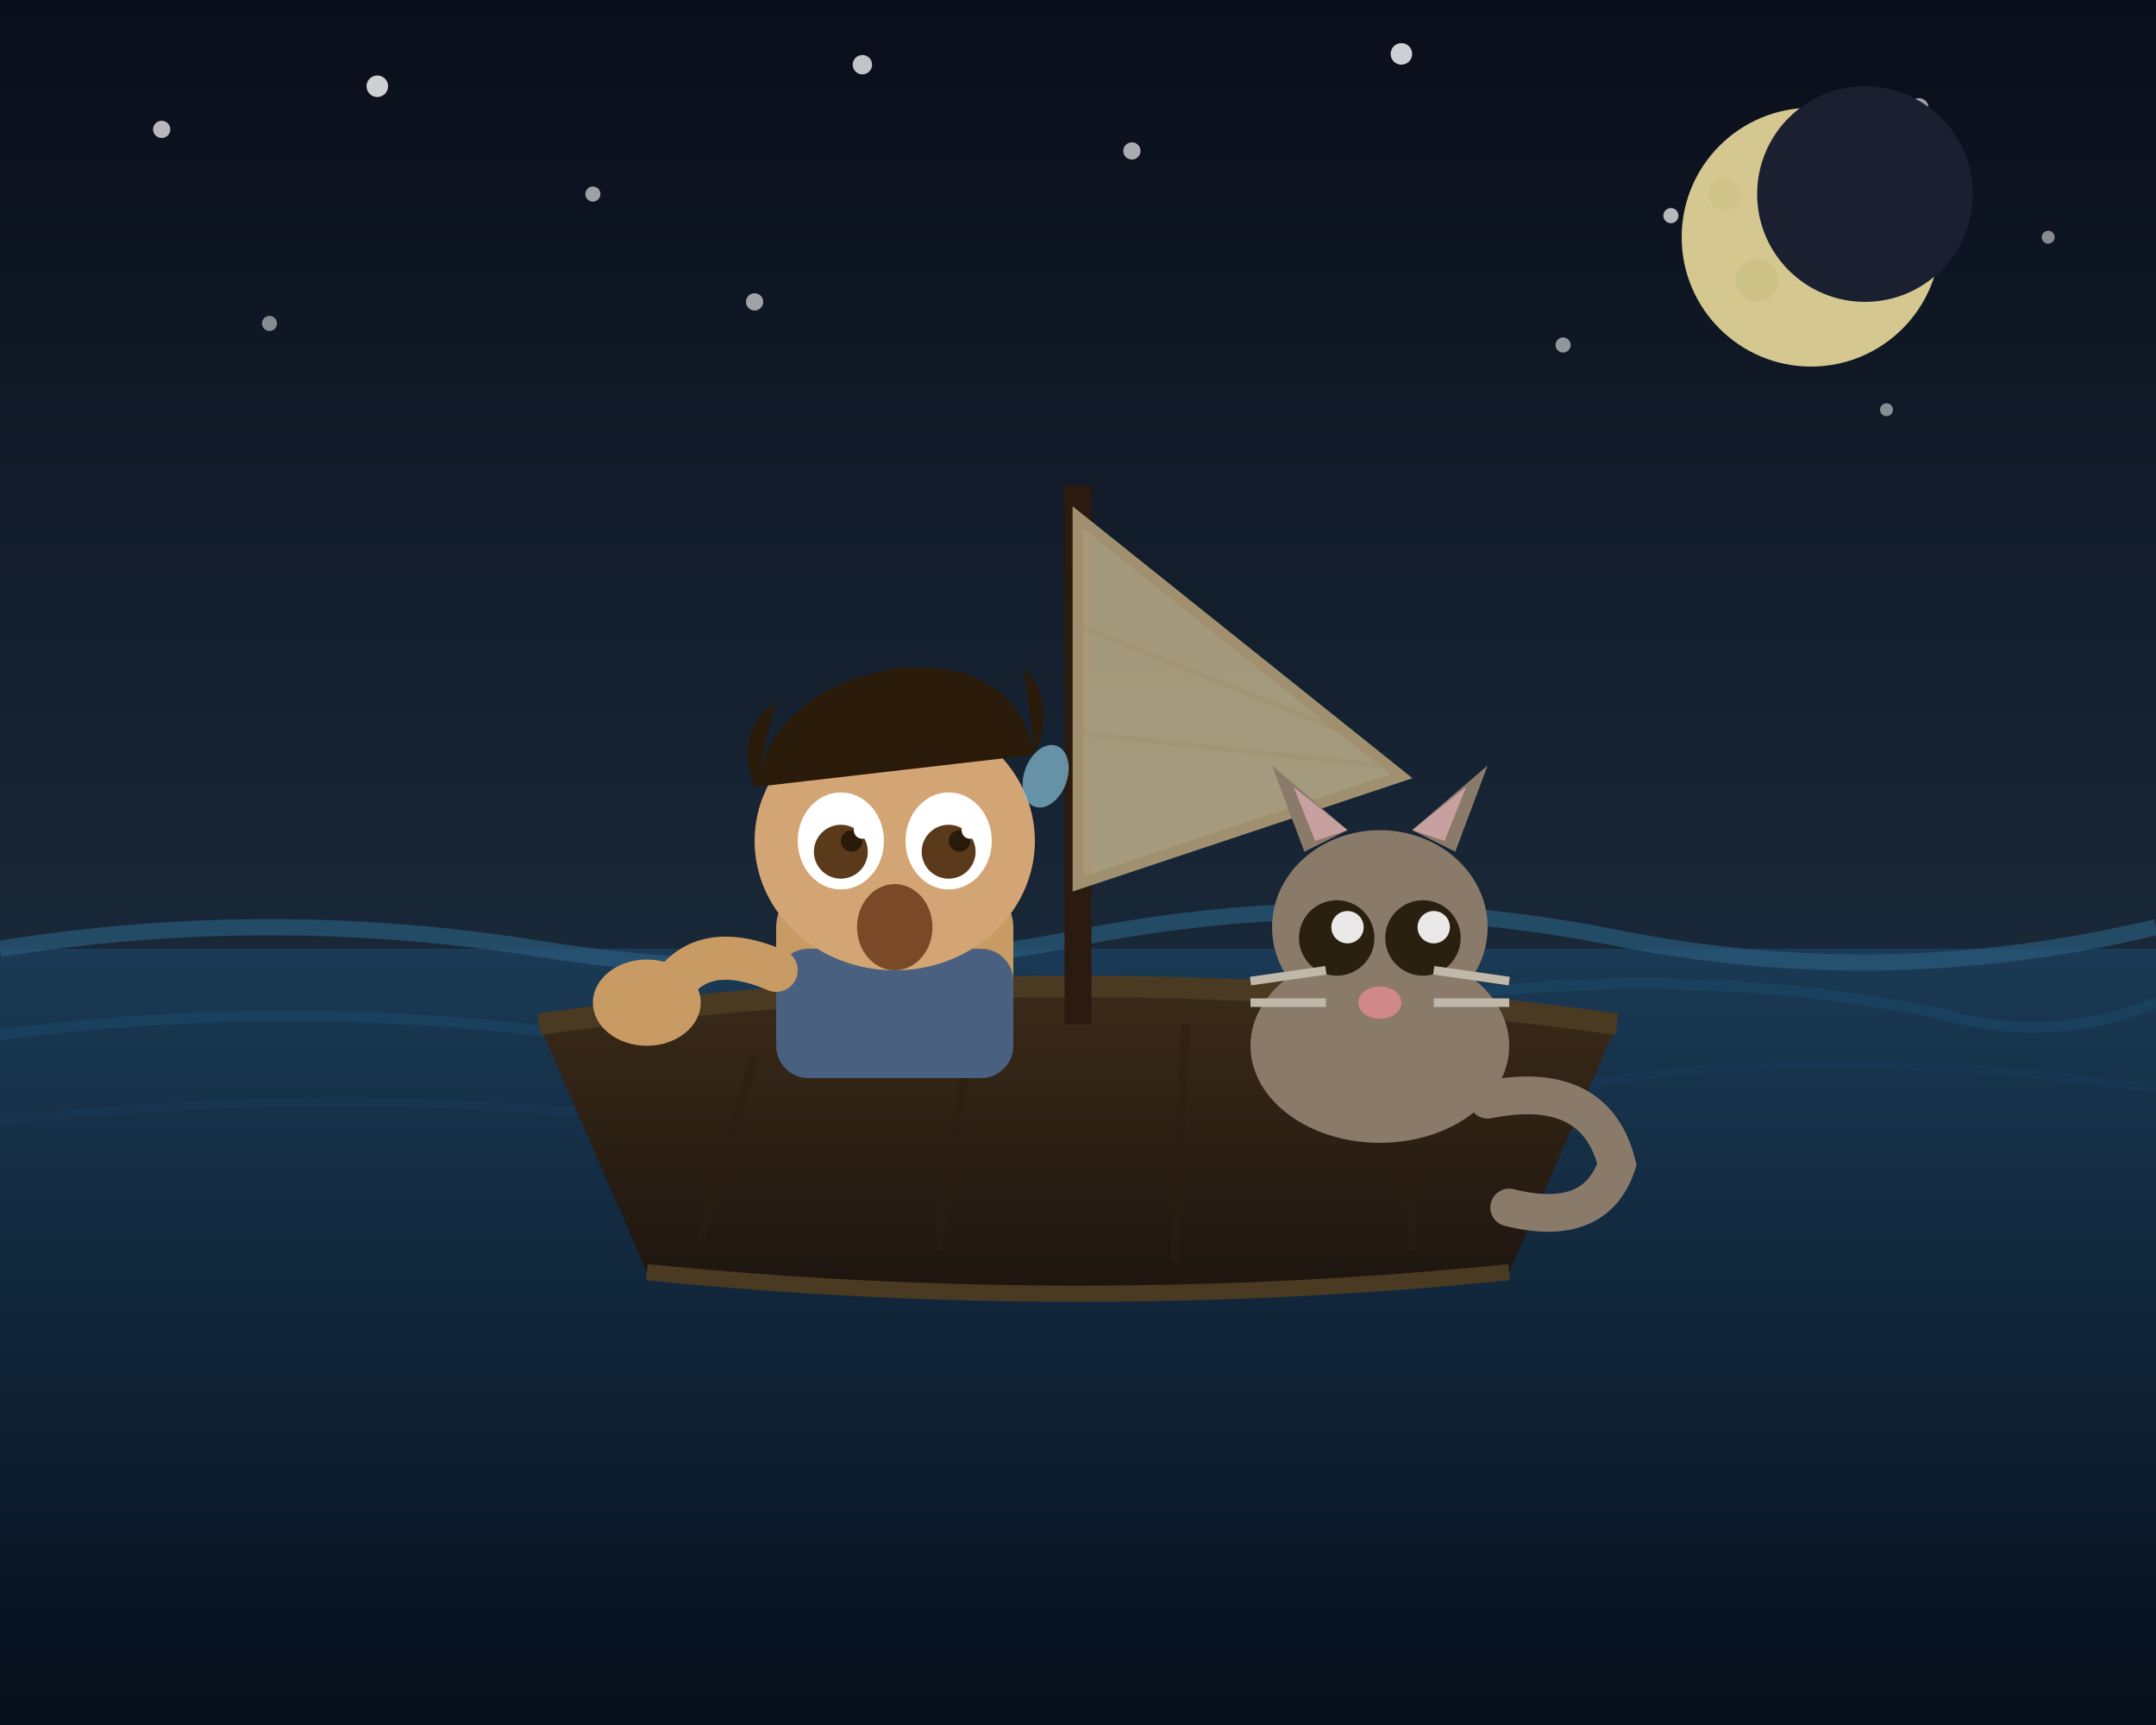
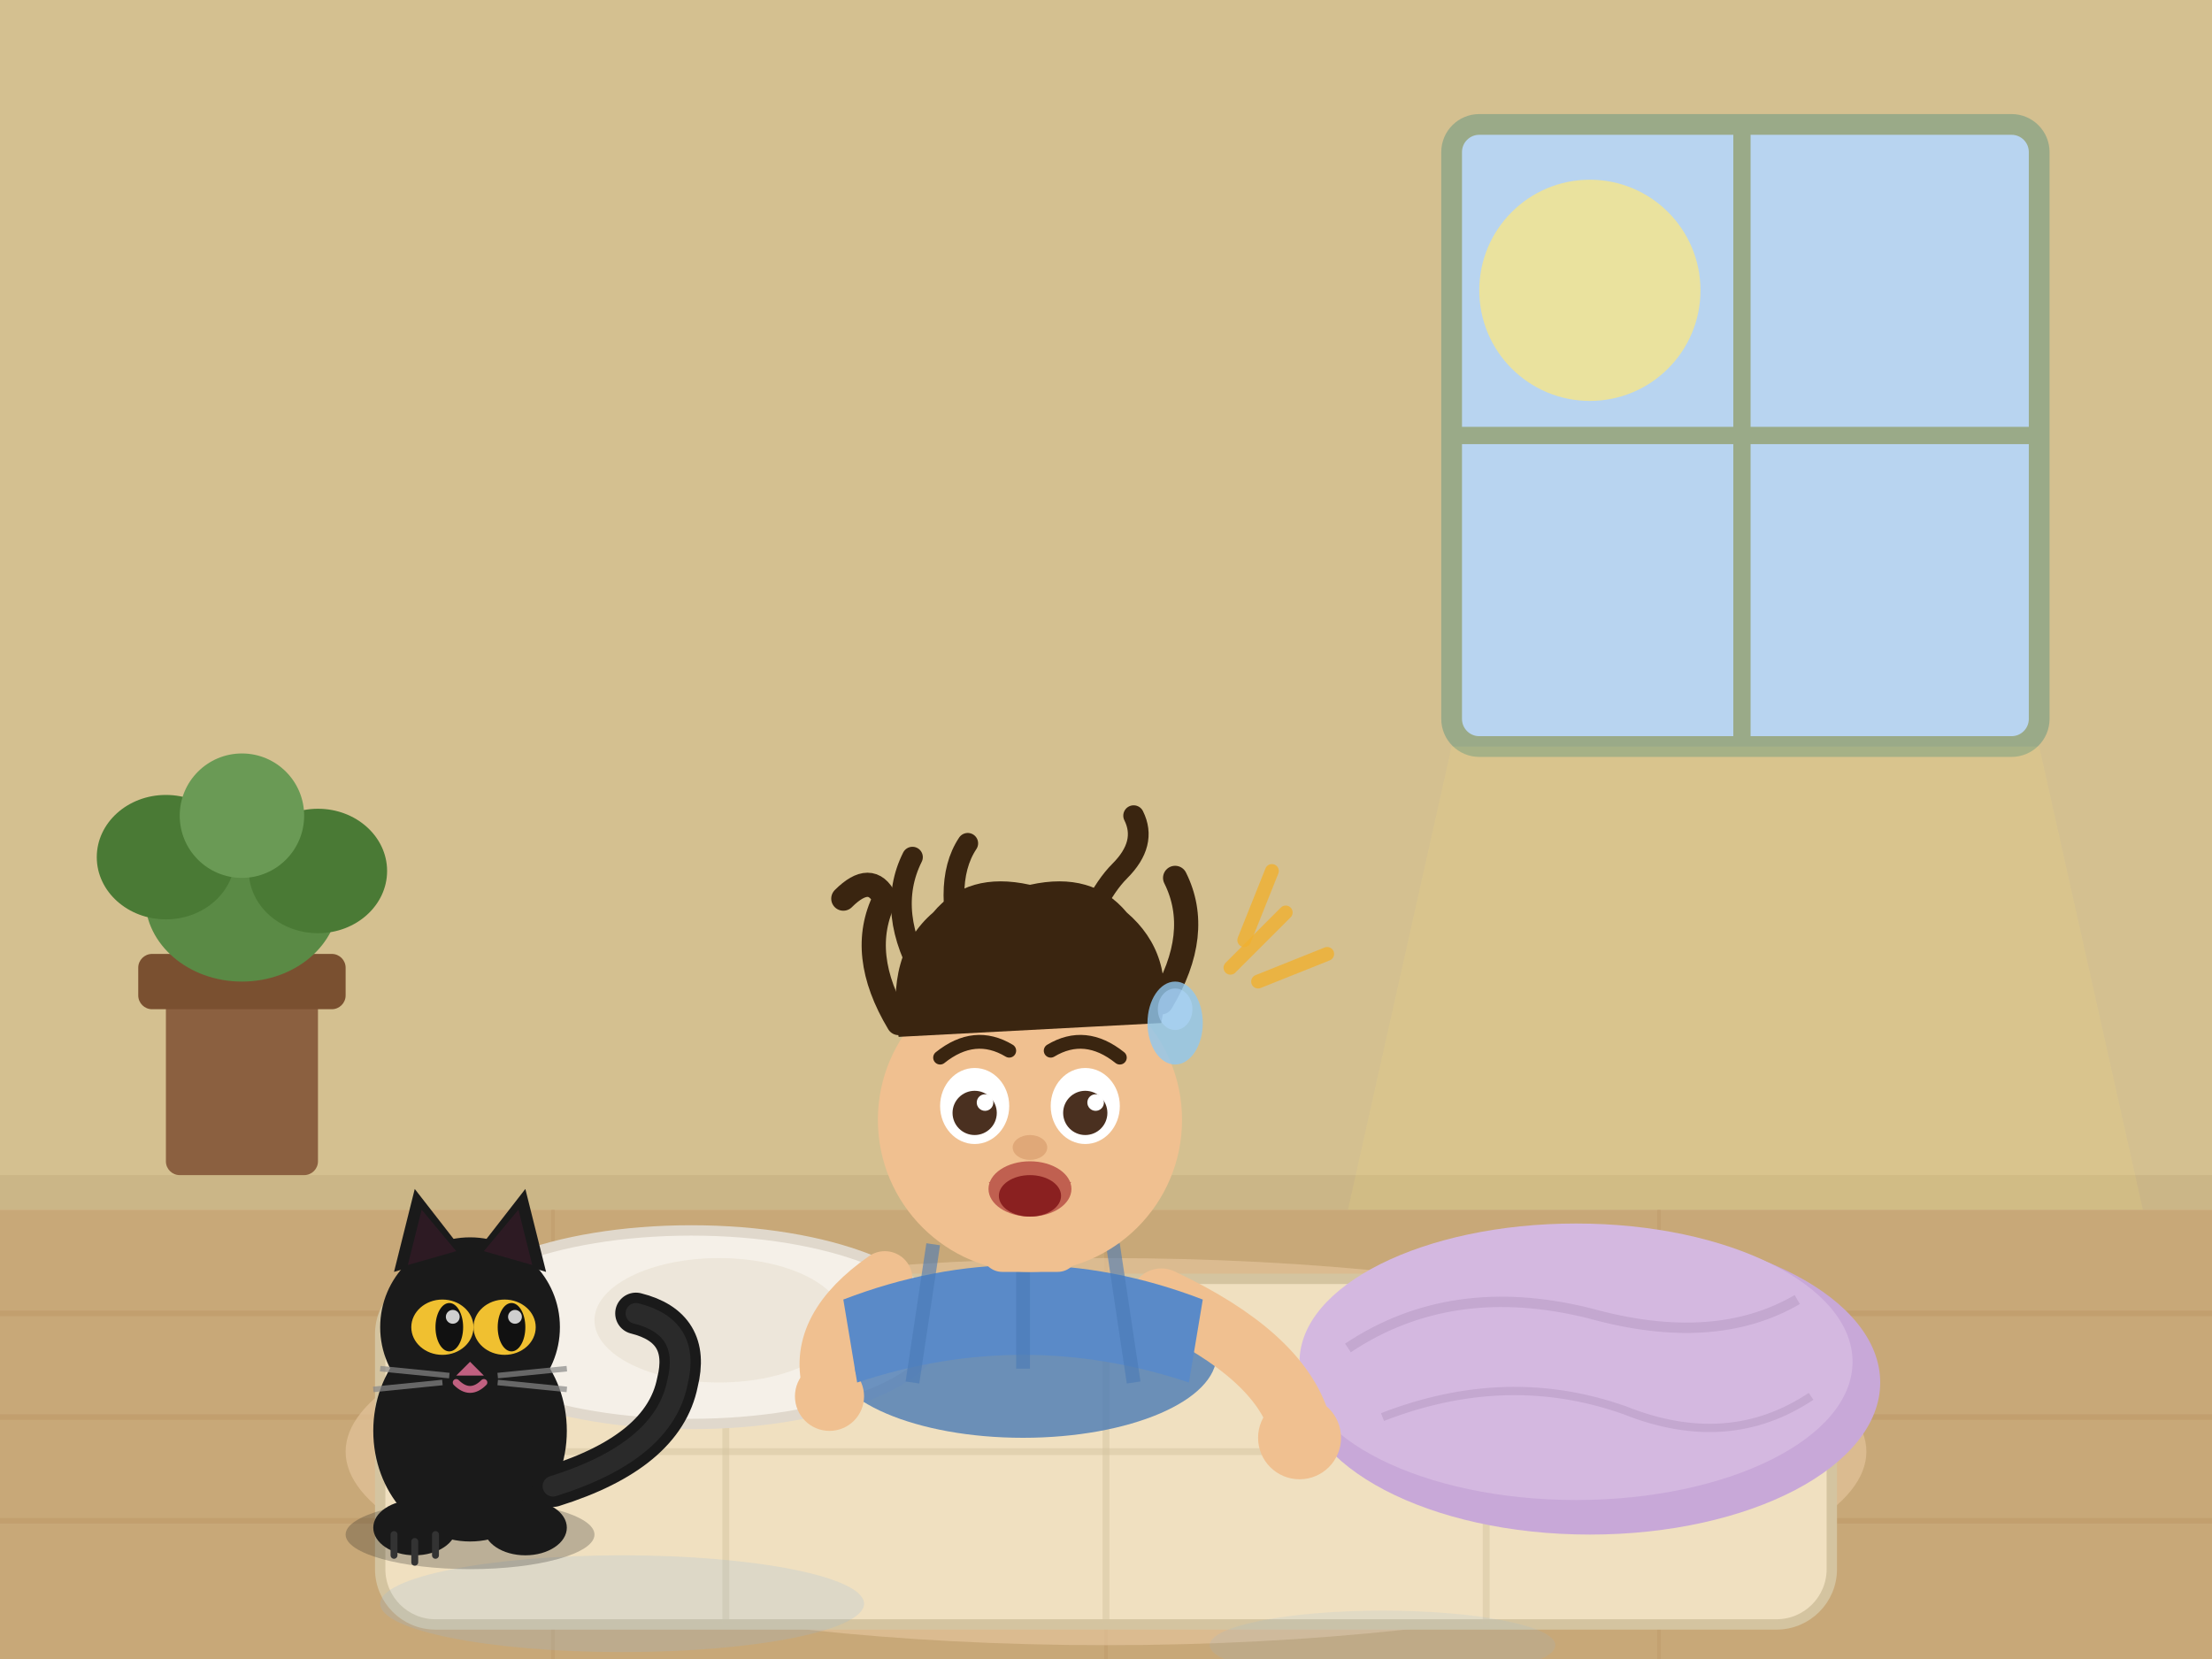
- <svg xmlns="http://www.w3.org/2000/svg" viewBox="0 0 200 160" width="200" height="160">
-   <defs>
-     <linearGradient id="go_sea" x1="0%" y1="0%" x2="0%" y2="100%">
-       <stop offset="0%" stop-color="#1a3a55" />
-       <stop offset="100%" stop-color="#060e1a" />
-     </linearGradient>
-     <linearGradient id="go_sky" x1="0%" y1="0%" x2="0%" y2="100%">
-       <stop offset="0%" stop-color="#0a0e1a" />
-       <stop offset="100%" stop-color="#1a2a3a" />
-     </linearGradient>
-     <linearGradient id="go_boat" x1="0%" y1="0%" x2="0%" y2="100%">
-       <stop offset="0%" stop-color="#3a2a18" />
-       <stop offset="100%" stop-color="#1e1510" />
-     </linearGradient>
-   </defs>
-   <rect x="0" y="0" width="200" height="95" fill="url(#go_sky)" />
-   <circle cx="15" cy="12" r="0.8" fill="#ffffff" opacity="0.7" />
-   <circle cx="35" cy="8" r="1" fill="#ffffff" opacity="0.8" />
-   <circle cx="55" cy="18" r="0.7" fill="#ffffff" opacity="0.6" />
-   <circle cx="80" cy="6" r="0.9" fill="#ffffff" opacity="0.75" />
-   <circle cx="105" cy="14" r="0.8" fill="#ffffff" opacity="0.65" />
-   <circle cx="130" cy="5" r="1" fill="#ffffff" opacity="0.8" />
-   <circle cx="155" cy="20" r="0.7" fill="#ffffff" opacity="0.7" />
-   <circle cx="178" cy="10" r="0.9" fill="#ffffff" opacity="0.6" />
-   <circle cx="190" cy="22" r="0.6" fill="#ffffff" opacity="0.5" />
-   <circle cx="25" cy="30" r="0.7" fill="#ffffff" opacity="0.5" />
-   <circle cx="70" cy="28" r="0.8" fill="#ffffff" opacity="0.6" />
-   <circle cx="145" cy="32" r="0.7" fill="#ffffff" opacity="0.55" />
-   <circle cx="175" cy="38" r="0.6" fill="#ffffff" opacity="0.5" />
-   <circle cx="168" cy="22" r="12" fill="#d4c890" />
-   <circle cx="173" cy="18" r="10" fill="#1a2030" />
-   <circle cx="163" cy="26" r="2" fill="#c0b878" opacity="0.4" />
-   <circle cx="160" cy="18" r="1.5" fill="#c0b878" opacity="0.3" />
-   <path d="M145 92 Q160 88 175 92 Q165 96 150 96 Z" fill="#d4c890" opacity="0.15" />
-   <path d="M148 98 Q160 95 172 98 Q165 101 152 101 Z" fill="#d4c890" opacity="0.1" />
-   <rect x="0" y="88" width="200" height="72" fill="url(#go_sea)" />
-   <path d="M0 88 Q25 84 50 88 Q75 92 100 87 Q125 82 150 87 Q175 92 200 86" fill="none" stroke="#2a5a7a" stroke-width="1.5" opacity="0.7" />
-   <path d="M0 96 Q30 92 60 97 Q90 102 120 95 Q150 88 180 94 Q190 97 200 93" fill="none" stroke="#1a4a6a" stroke-width="1" opacity="0.5" />
-   <path d="M0 104 Q35 100 70 105 Q105 110 140 102 Q165 96 200 101" fill="none" stroke="#1a3a5a" stroke-width="0.8" opacity="0.4" />
-   <path d="M50 95 Q100 88 150 95 L140 118 Q100 122 60 118 Z" fill="url(#go_boat)" />
-   <path d="M50 95 Q100 88 150 95" fill="none" stroke="#4a3a22" stroke-width="2" />
-   <line x1="70" y1="98" x2="65" y2="115" stroke="#2a1e12" stroke-width="0.8" opacity="0.5" />
-   <line x1="90" y1="96" x2="87" y2="116" stroke="#2a1e12" stroke-width="0.8" opacity="0.5" />
-   <line x1="110" y1="95" x2="109" y2="117" stroke="#2a1e12" stroke-width="0.8" opacity="0.5" />
-   <line x1="130" y1="96" x2="131" y2="116" stroke="#2a1e12" stroke-width="0.8" opacity="0.5" />
-   <path d="M60 118 Q100 122 140 118" fill="none" stroke="#4a3a22" stroke-width="1.5" />
-   <line x1="100" y1="95" x2="100" y2="45" stroke="#2a1a10" stroke-width="2.5" />
-   <path d="M100 48 L100 82 L130 72 Z" fill="#c8b890" opacity="0.8" />
-   <path d="M100 48 L100 82 L130 72 Z" fill="none" stroke="#a09070" stroke-width="1" />
-   <line x1="100" y1="58" x2="125" y2="68" stroke="#a09070" stroke-width="0.5" opacity="0.5" />
-   <line x1="100" y1="68" x2="128" y2="71" stroke="#a09070" stroke-width="0.5" opacity="0.4" />
-   <rect x="72" y="82" width="22" height="18" rx="4" fill="#c89a64" />
-   <rect x="72" y="88" width="22" height="12" rx="3" fill="#4a6080" />
-   <ellipse cx="83" cy="78" rx="13" ry="12" fill="#d4a574" />
-   <path d="M70 73 Q72 64 83 62 Q94 61 96 70" fill="#2a1a0a" />
-   <path d="M70 73 Q68 68 72 65" fill="#2a1a0a" />
-   <path d="M96 70 Q98 65 95 62" fill="#2a1a0a" />
-   <ellipse cx="78" cy="78" rx="4" ry="4.5" fill="#ffffff" />
-   <ellipse cx="88" cy="78" rx="4" ry="4.5" fill="#ffffff" />
-   <ellipse cx="78" cy="79" rx="2.5" ry="2.5" fill="#5a3a1a" />
-   <ellipse cx="88" cy="79" rx="2.5" ry="2.5" fill="#5a3a1a" />
-   <circle cx="79" cy="78" r="1" fill="#2a1a0a" />
-   <circle cx="89" cy="78" r="1" fill="#2a1a0a" />
-   <circle cx="80" cy="77" r="0.8" fill="#ffffff" />
-   <circle cx="90" cy="77" r="0.8" fill="#ffffff" />
-   <path d="M95" y1="72" x2="99" y2="78" fill="none" />
-   <ellipse cx="97" cy="72" rx="2" ry="3" fill="#88c0d8" opacity="0.7" transform="rotate(20, 97, 72)" />
-   <ellipse cx="83" cy="86" rx="3.5" ry="4" fill="#7a4a28" />
-   <path d="M72 90 Q65 87 62 92" fill="none" stroke="#c89a64" stroke-width="4" stroke-linecap="round" />
-   <ellipse cx="60" cy="93" rx="5" ry="4" fill="#c89a64" />
-   <ellipse cx="128" cy="97" rx="12" ry="9" fill="#8a7a6a" />
-   <ellipse cx="128" cy="86" rx="10" ry="9" fill="#8a7a6a" />
-   <polygon points="121,79 118,71 125,77" fill="#8a7a6a" />
-   <polygon points="135,79 138,71 131,77" fill="#8a7a6a" />
-   <polygon points="122,78 120,73 125,77" fill="#c9a0a0" />
-   <polygon points="134,78 136,73 131,77" fill="#c9a0a0" />
-   <ellipse cx="124" cy="87" rx="3.5" ry="3.5" fill="#2a2010" />
-   <ellipse cx="132" cy="87" rx="3.5" ry="3.5" fill="#2a2010" />
-   <circle cx="125" cy="86" r="1.5" fill="#ffffff" opacity="0.9" />
-   <circle cx="133" cy="86" r="1.5" fill="#ffffff" opacity="0.9" />
-   <line x1="116" y1="91" x2="123" y2="90" stroke="#c0b8a8" stroke-width="0.8" />
-   <line x1="116" y1="93" x2="123" y2="93" stroke="#c0b8a8" stroke-width="0.8" />
-   <line x1="133" y1="90" x2="140" y2="91" stroke="#c0b8a8" stroke-width="0.8" />
-   <line x1="133" y1="93" x2="140" y2="93" stroke="#c0b8a8" stroke-width="0.8" />
-   <ellipse cx="128" cy="93" rx="2" ry="1.5" fill="#d08888" />
-   <path d="M138 102 Q148 100 150 108 Q148 114 140 112" fill="none" stroke="#8a7a6a" stroke-width="3.5" stroke-linecap="round" />
+ <svg xmlns="http://www.w3.org/2000/svg" viewBox="0 0 320 240" width="320" height="240">
+   <rect width="320" height="240" fill="#e8d5b0" />
+   <rect x="0" y="0" width="320" height="175" fill="#d4c090" />
+   <rect x="0" y="170" width="320" height="5" fill="#c4af80" opacity="0.6" />
+   <rect x="0" y="175" width="320" height="65" fill="#c8a878" />
+   <line x1="0" y1="190" x2="320" y2="190" stroke="#b89060" stroke-width="0.8" opacity="0.4" />
+   <line x1="0" y1="205" x2="320" y2="205" stroke="#b89060" stroke-width="0.8" opacity="0.4" />
+   <line x1="0" y1="220" x2="320" y2="220" stroke="#b89060" stroke-width="0.8" opacity="0.4" />
+   <line x1="80" y1="175" x2="80" y2="240" stroke="#b89060" stroke-width="0.5" opacity="0.3" />
+   <line x1="160" y1="175" x2="160" y2="240" stroke="#b89060" stroke-width="0.5" opacity="0.3" />
+   <line x1="240" y1="175" x2="240" y2="240" stroke="#b89060" stroke-width="0.5" opacity="0.3" />
+   <rect x="210" y="18" width="85" height="90" fill="#b8d4f0" rx="4" />
+   <rect x="210" y="18" width="85" height="90" fill="none" stroke="#9aaa88" stroke-width="3" rx="4" />
+   <line x1="252" y1="18" x2="252" y2="108" stroke="#9aaa88" stroke-width="2.5" />
+   <line x1="210" y1="63" x2="295" y2="63" stroke="#9aaa88" stroke-width="2.5" />
+   <ellipse cx="230" cy="42" rx="16" ry="16" fill="#ffe87a" opacity="0.7" />
+   <polygon points="210,108 295,108 310,175 195,175" fill="#ffe87a" opacity="0.12" />
+   <rect x="24" y="142" width="22" height="28" fill="#8b6040" rx="2" />
+   <rect x="20" y="138" width="30" height="8" fill="#7a5030" rx="2" />
+   <ellipse cx="35" cy="130" rx="14" ry="12" fill="#5a8a45" />
+   <ellipse cx="24" cy="124" rx="10" ry="9" fill="#4a7a35" />
+   <ellipse cx="46" cy="126" rx="10" ry="9" fill="#4a7a35" />
+   <ellipse cx="35" cy="118" rx="9" ry="9" fill="#6a9a55" />
+   <ellipse cx="160" cy="210" rx="110" ry="28" fill="#e8c8a0" opacity="0.6" />
+   <rect x="55" y="185" width="210" height="50" fill="#f0e0c0" rx="8" />
+   <rect x="55" y="185" width="210" height="50" fill="none" stroke="#d4c4a0" stroke-width="1.5" rx="8" />
+   <line x1="105" y1="185" x2="105" y2="235" stroke="#d4c4a0" stroke-width="1" opacity="0.5" />
+   <line x1="160" y1="185" x2="160" y2="235" stroke="#d4c4a0" stroke-width="1" opacity="0.5" />
+   <line x1="215" y1="185" x2="215" y2="235" stroke="#d4c4a0" stroke-width="1" opacity="0.5" />
+   <line x1="55" y1="210" x2="265" y2="210" stroke="#d4c4a0" stroke-width="1" opacity="0.5" />
+   <ellipse cx="230" cy="200" rx="42" ry="22" fill="#c8a8d8" />
+   <ellipse cx="228" cy="197" rx="40" ry="20" fill="#d4b8e0" />
+   <path d="M195,195 Q210,185 230,190 Q248,195 260,188" fill="none" stroke="#c4a8d0" stroke-width="1.5" />
+   <path d="M200,205 Q218,198 235,204 Q250,210 262,202" fill="none" stroke="#c4a8d0" stroke-width="1.2" />
+   <ellipse cx="100" cy="192" rx="36" ry="14" fill="#f5f0e8" />
+   <ellipse cx="100" cy="192" rx="36" ry="14" fill="none" stroke="#e0d8cc" stroke-width="1.5" />
+   <ellipse cx="104" cy="191" rx="18" ry="9" fill="#e8e0d0" opacity="0.6" />
+   <ellipse cx="148" cy="196" rx="28" ry="12" fill="#4a7ab5" opacity="0.8" />
+   <path d="M168,188 Q185,196 188,206" stroke="#f0c090" stroke-width="9" stroke-linecap="round" fill="none" />
+   <circle cx="188" cy="208" r="6" fill="#f0c090" />
+   <path d="M128,185 Q118,192 120,200" stroke="#f0c090" stroke-width="8" stroke-linecap="round" fill="none" />
+   <circle cx="120" cy="202" r="5" fill="#f0c090" />
+   <path d="M122,188 Q148,178 174,188 L172,200 Q148,192 124,200 Z" fill="#5a8ac8" />
+   <line x1="135" y1="180" x2="132" y2="200" stroke="#4a7ab5" stroke-width="2" opacity="0.6" />
+   <line x1="148" y1="178" x2="148" y2="198" stroke="#4a7ab5" stroke-width="2" opacity="0.6" />
+   <line x1="161" y1="180" x2="164" y2="200" stroke="#4a7ab5" stroke-width="2" opacity="0.6" />
+   <rect x="142" y="172" width="14" height="12" fill="#f0c090" rx="3" />
+   <circle cx="149" cy="162" r="22" fill="#f0c090" />
+   <path d="M130,150 Q128,138 135,132 Q140,126 149,128 Q158,126 163,132 Q170,138 168,148" fill="#3a2510" stroke="none" />
+   <path d="M130,148 Q124,138 128,130 Q126,126 122,130" fill="none" stroke="#3a2510" stroke-width="3.5" stroke-linecap="round" />
+   <path d="M134,142 Q128,132 132,124" fill="none" stroke="#3a2510" stroke-width="3" stroke-linecap="round" />
+   <path d="M168,145 Q174,135 170,127" fill="none" stroke="#3a2510" stroke-width="3.5" stroke-linecap="round" />
+   <path d="M155,140 Q158,130 162,126 Q166,122 164,118" fill="none" stroke="#3a2510" stroke-width="3" stroke-linecap="round" />
+   <path d="M140,140 Q136,128 140,122" fill="none" stroke="#3a2510" stroke-width="3" stroke-linecap="round" />
+   <ellipse cx="141" cy="160" rx="5" ry="5.5" fill="white" />
+   <circle cx="141" cy="161" r="3.2" fill="#4a3020" />
+   <circle cx="142.5" cy="159.5" r="1.2" fill="white" />
+   <ellipse cx="157" cy="160" rx="5" ry="5.5" fill="white" />
+   <circle cx="157" cy="161" r="3.2" fill="#4a3020" />
+   <circle cx="158.5" cy="159.5" r="1.2" fill="white" />
+   <path d="M136,153 Q141,149 146,152" fill="none" stroke="#3a2510" stroke-width="2" stroke-linecap="round" />
+   <path d="M152,152 Q157,149 162,153" fill="none" stroke="#3a2510" stroke-width="2" stroke-linecap="round" />
+   <ellipse cx="149" cy="166" rx="2.5" ry="1.8" fill="#e0a878" />
+   <path d="M143,171 Q149,176 155,171" fill="#c06050" stroke="none" />
+   <ellipse cx="149" cy="172" rx="6" ry="4" fill="#c06050" />
+   <ellipse cx="149" cy="173" rx="4.5" ry="3" fill="#8a2020" />
+   <ellipse cx="170" cy="148" rx="4" ry="6" fill="#90c8f0" opacity="0.8" />
+   <ellipse cx="170" cy="146" rx="2.5" ry="3" fill="#b0d8ff" opacity="0.5" />
+   <line x1="178" y1="140" x2="186" y2="132" stroke="#f0b030" stroke-width="2" stroke-linecap="round" opacity="0.8" />
+   <line x1="182" y1="142" x2="192" y2="138" stroke="#f0b030" stroke-width="2" stroke-linecap="round" opacity="0.8" />
+   <line x1="180" y1="136" x2="184" y2="126" stroke="#f0b030" stroke-width="2" stroke-linecap="round" opacity="0.8" />
+   <ellipse cx="90" cy="232" rx="35" ry="7" fill="#90b8e0" opacity="0.2" />
+   <ellipse cx="200" cy="238" rx="25" ry="5" fill="#90b8e0" opacity="0.15" />
+   <ellipse cx="68" cy="222" rx="18" ry="5" fill="#1a1a1a" opacity="0.25" />
+   <ellipse cx="68" cy="207" rx="14" ry="16" fill="#1a1a1a" />
+   <path d="M80,215 Q96,210 98,200 Q100,192 92,190" fill="none" stroke="#1a1a1a" stroke-width="6" stroke-linecap="round" />
+   <path d="M80,215 Q96,210 98,200 Q100,192 92,190" fill="none" stroke="#2a2a2a" stroke-width="3" stroke-linecap="round" />
+   <ellipse cx="60" cy="221" rx="6" ry="4" fill="#1a1a1a" />
+   <ellipse cx="76" cy="221" rx="6" ry="4" fill="#1a1a1a" />
+   <line x1="57" y1="222" x2="57" y2="225" stroke="#333" stroke-width="1" stroke-linecap="round" />
+   <line x1="60" y1="223" x2="60" y2="226" stroke="#333" stroke-width="1" stroke-linecap="round" />
+   <line x1="63" y1="222" x2="63" y2="225" stroke="#333" stroke-width="1" stroke-linecap="round" />
+   <circle cx="68" cy="192" r="13" fill="#1a1a1a" />
+   <polygon points="57,184 60,172 67,181" fill="#1a1a1a" />
+   <polygon points="79,184 76,172 69,181" fill="#1a1a1a" />
+   <polygon points="59,183 61,175 66,181" fill="#3a1a2a" opacity="0.6" />
+   <polygon points="77,183 75,175 70,181" fill="#3a1a2a" opacity="0.6" />
+   <ellipse cx="64" cy="192" rx="4.5" ry="4" fill="#f0c030" />
+   <ellipse cx="73" cy="192" rx="4.5" ry="4" fill="#f0c030" />
+   <ellipse cx="65" cy="192" rx="2" ry="3.5" fill="#111" />
+   <ellipse cx="74" cy="192" rx="2" ry="3.5" fill="#111" />
+   <circle cx="65.5" cy="190.5" r="1" fill="white" opacity="0.8" />
+   <circle cx="74.5" cy="190.5" r="1" fill="white" opacity="0.8" />
+   <polygon points="68,197 66,199 70,199" fill="#c06080" />
+   <line x1="55" y1="198" x2="65" y2="199" stroke="#888" stroke-width="0.8" opacity="0.7" />
+   <line x1="54" y1="201" x2="64" y2="200" stroke="#888" stroke-width="0.8" opacity="0.7" />
+   <line x1="72" y1="199" x2="82" y2="198" stroke="#888" stroke-width="0.8" opacity="0.7" />
+   <line x1="72" y1="200" x2="82" y2="201" stroke="#888" stroke-width="0.8" opacity="0.7" />
+   <path d="M66,200 Q68,202 70,200" fill="none" stroke="#c06080" stroke-width="1" stroke-linecap="round" />
</svg>
